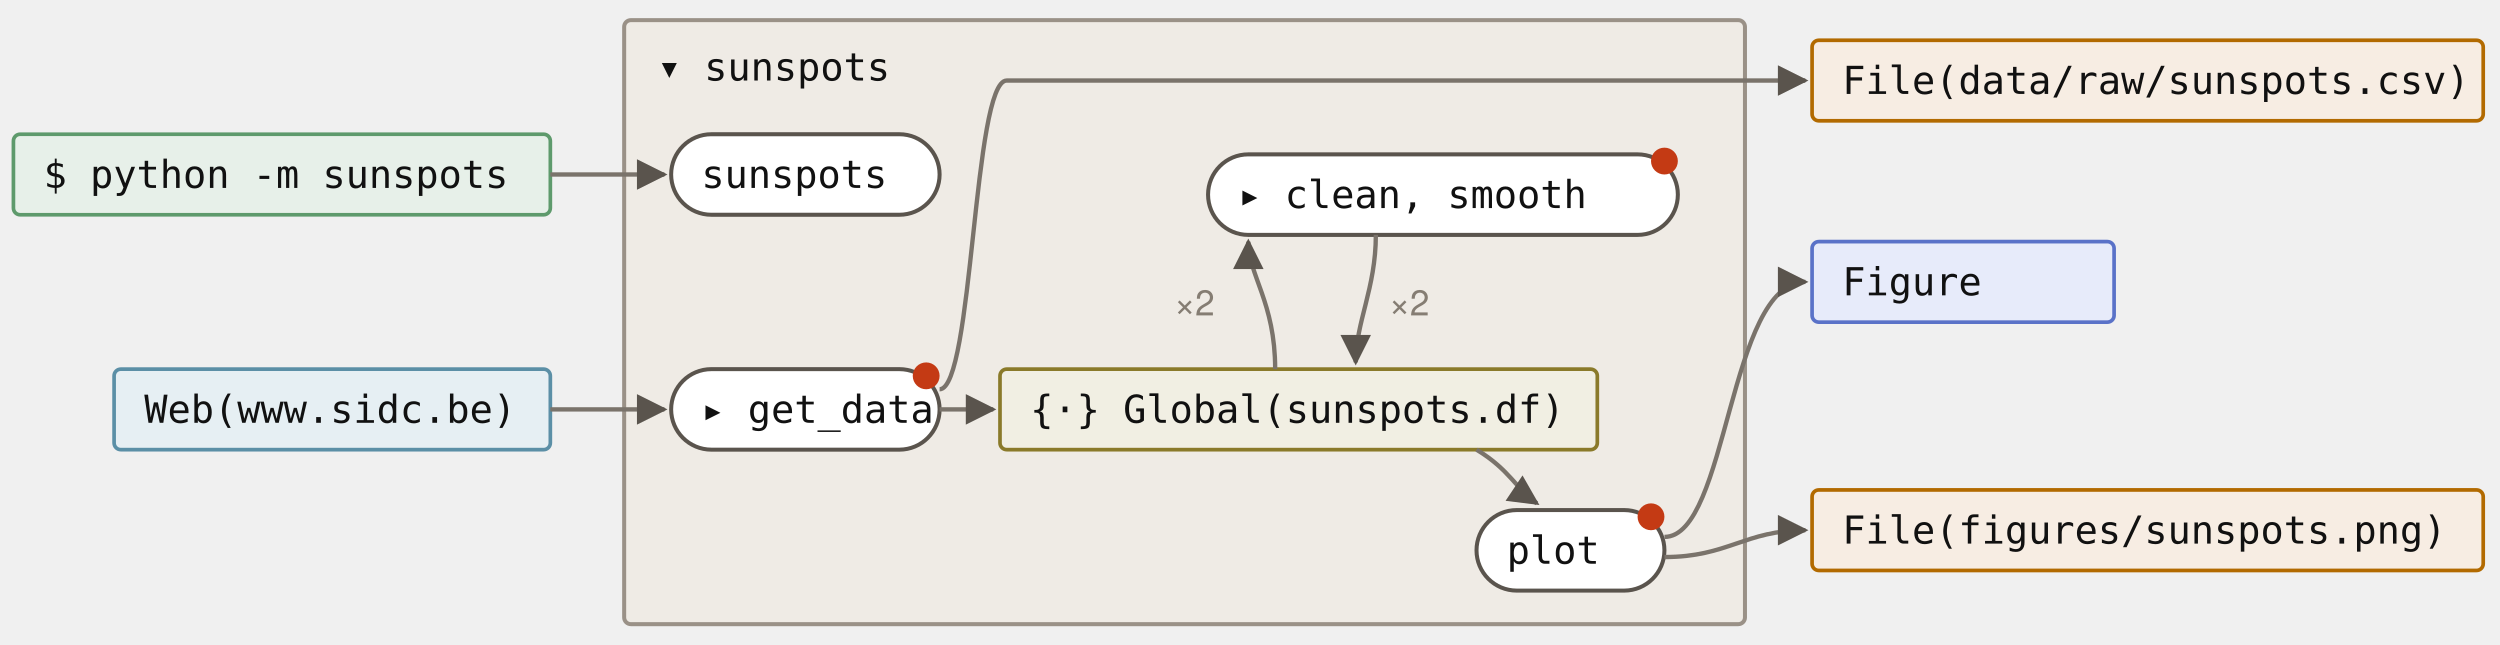
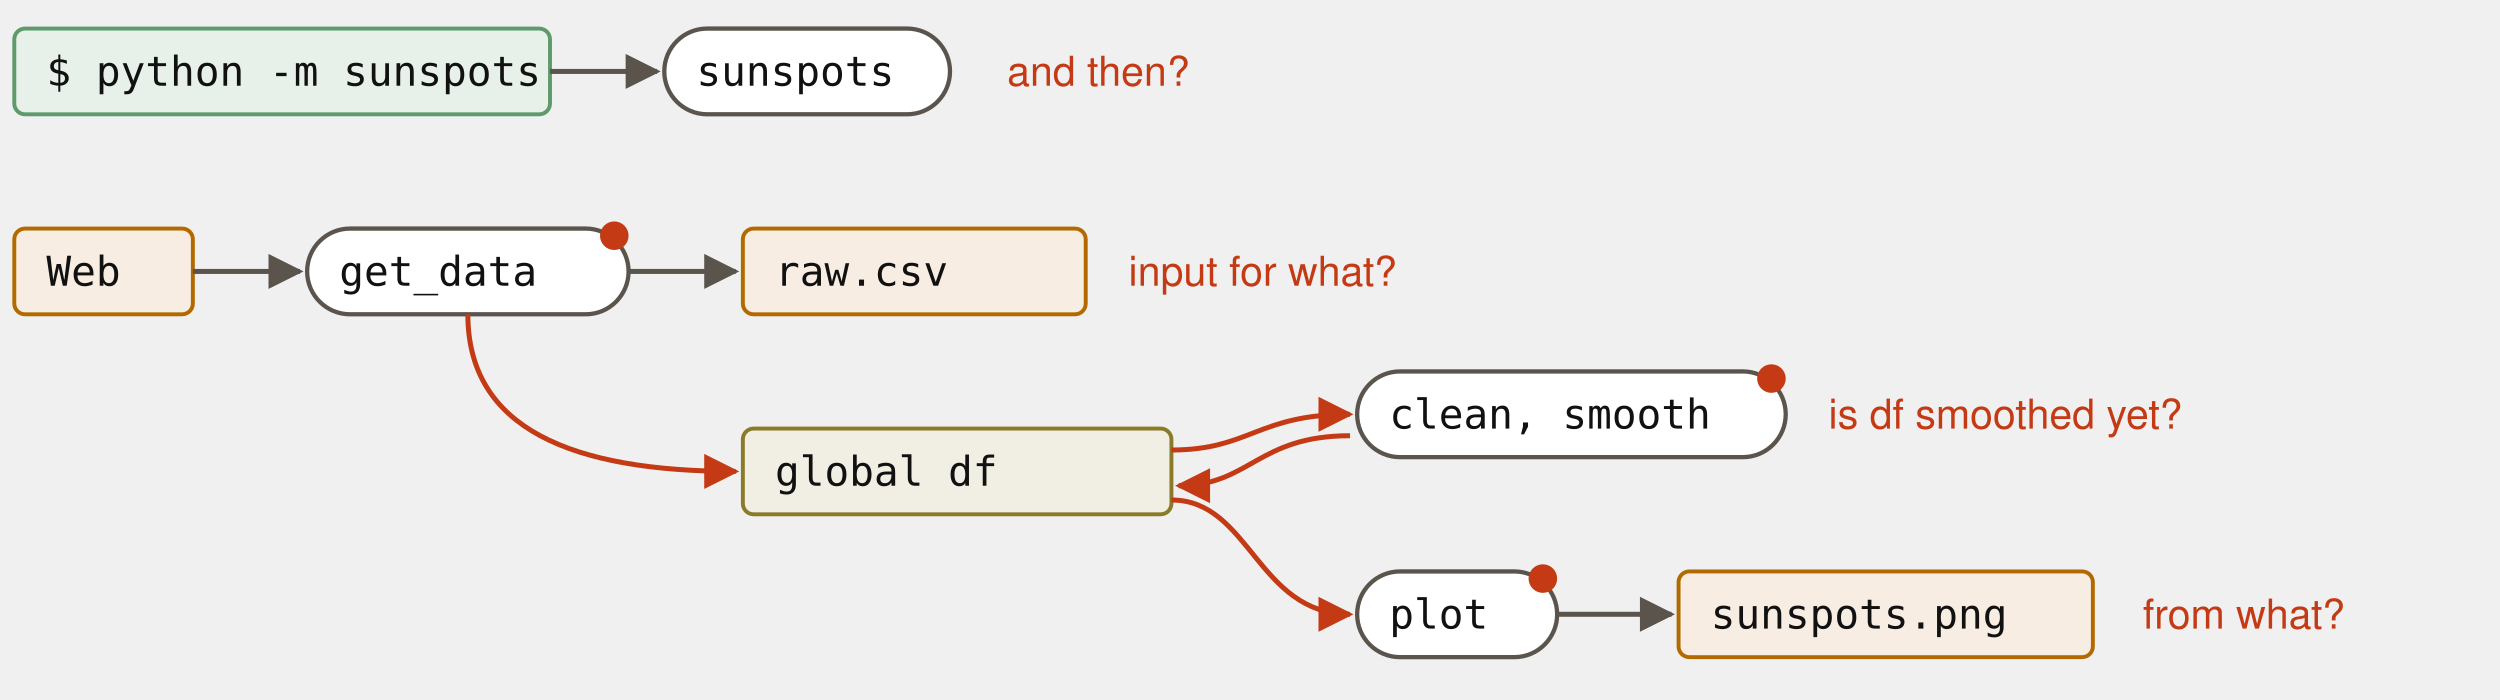
- <svg xmlns="http://www.w3.org/2000/svg" viewBox="0 0 745 192" width="745" height="192">
+ <svg xmlns="http://www.w3.org/2000/svg" viewBox="0 0 700 196" width="700" height="196">
  <defs>
    <marker id="ah" viewBox="0 0 10 10" refX="9" refY="5" markerWidth="7" markerHeight="7" orient="auto-start-reverse">
      <path d="M0 0 L10 5 L0 10 z" fill="#5A544D" />
    </marker>
-     <marker id="ahg" viewBox="0 0 10 10" refX="9" refY="5" markerWidth="7" markerHeight="7" orient="auto-start-reverse">
-       <path d="M0 0 L10 5 L0 10 z" fill="#2B8A7E" />
+     <marker id="ahb" viewBox="0 0 10 10" refX="9" refY="5" markerWidth="7" markerHeight="7" orient="auto-start-reverse">
+       <path d="M0 0 L10 5 L0 10 z" fill="#C43A14" />
    </marker>
  </defs>
  <style>
.pill{fill:#FFFFFF;stroke:#5A544D;stroke-width:1.2}
- .pill.dl{stroke:#2B8A7E;stroke-width:1.8}
- .pill.save{stroke:#1D5A73;stroke-width:1.8}
.place{fill:#F7EDE3;stroke:#B26A00;stroke-width:1.1}
- .val{fill:#FFFFFF;stroke:#D6CFC6;stroke-width:1;stroke-dasharray:3 2}
- .bar{stroke-width:4}
+ .val{fill:#E8EEF1;stroke:#1D5A73;stroke-width:1.1}
.globe{fill:#F1EFE3;stroke:#8A7A2A;stroke-width:1.1}
.proc{fill:#E7F0E9;stroke:#5E9A6C;stroke-width:1.1}
- .web{fill:#E6EFF3;stroke:#5B8FA6;stroke-width:1.1}
- .screen{fill:#E7EBFA;stroke:#5A72C8;stroke-width:1.1}
- .frame{fill:#EFEBE5;stroke:#9A9187;stroke-width:1.2}
- .ghost{fill:none;stroke:#5A544D;stroke-width:1.1;stroke-dasharray:4 3}
text{fill:#111111;font-family:'JetBrains Mono',Menlo,monospace;font-size:11.5px}
text.s{fill:#857D73;font-family:Helvetica,sans-serif;font-size:10.5px}
- .ln{stroke:#7A736B;stroke-width:1.3;fill:none;marker-end:url(#ah)}
- .ln.g{stroke:#2B8A7E;marker-end:url(#ahg)}
- .ln.dot{stroke:#2B8A7E;stroke-dasharray:1.5 3;marker-end:url(#ahg)}
+ text.bad{fill:#C43A14;font-family:Helvetica,sans-serif;font-size:11.5px}
+ text.ok{fill:#2F7D4F;font-family:Helvetica,sans-serif;font-size:11.5px}
+ .ln{stroke:#5A544D;stroke-width:1.4;fill:none;marker-end:url(#ah)}
+ .ln.badl{stroke:#C43A14;marker-end:url(#ahb)}
.dotq{fill:#C43A14}
</style>
-   <rect class="frame" x="186" y="6" width="334" height="180" rx="2" />
-   <text x="196" y="24">▾ sunspots</text>
-   <rect class="proc" x="4" y="40" width="160" height="24" rx="2" />
-   <text x="13" y="56.0">$ python -m sunspots</text>
-   <rect class="web" x="34" y="110" width="130" height="24" rx="2" />
-   <text x="43" y="126.0">Web(www.sidc.be)</text>
-   <rect class="pill" x="200" y="40" width="80" height="24" rx="12" />
-   <text x="209" y="56.0">sunspots</text>
-   <rect class="pill" x="200" y="110" width="80" height="24" rx="12" />
-   <text x="209" y="126.0">▸ get_data</text>
-   <circle class="dotq" cx="276" cy="112" r="4" />
-   <rect class="globe" x="298" y="110" width="178" height="24" rx="2" />
-   <text x="307" y="126.0">{·} Global(sunspots.df)</text>
-   <rect class="pill" x="360" y="46" width="140" height="24" rx="12" />
-   <text x="369" y="62.0">▸ clean, smooth</text>
-   <circle class="dotq" cx="496" cy="48" r="4" />
-   <rect class="pill" x="440" y="152" width="56" height="24" rx="12" />
-   <text x="449" y="168.0">plot</text>
-   <circle class="dotq" cx="492" cy="154" r="4" />
-   <rect class="place" x="540" y="12" width="200" height="24" rx="2" />
-   <text x="549" y="28.0">File(data/raw/sunspots.csv)</text>
-   <rect class="screen" x="540" y="72" width="90" height="24" rx="2" />
-   <text x="549" y="88.0">Figure</text>
-   <rect class="place" x="540" y="146" width="200" height="24" rx="2" />
-   <text x="549" y="162.0">File(figures/sunspots.png)</text>
-   <path class="ln" d="M164 52 H198" />
-   <path class="ln" d="M164 122 H198" />
-   <path class="ln" d="M280 122 H296" />
-   <path class="ln" d="M280 116 C290 116 290 24 300 24 H538" />
-   <path class="ln" d="M380 110 C380 90 372 82 372 72" />
-   <path class="ln" d="M410 70 C410 86 404 96 404 108" />
-   <text class="s" x="350" y="94">×2</text>
-   <text class="s" x="414" y="94">×2</text>
-   <path class="ln" d="M440 134 C450 140 452 146 458 150" />
-   <path class="ln" d="M496 160 C515 160 515 84 538 84" />
-   <path class="ln" d="M496 166 C515 166 520 158 538 158" />
+   <rect class="proc" x="4" y="8" width="150" height="24" rx="3" />
+   <text x="13" y="24">$ python -m sunspots</text>
+   <rect class="pill" x="186" y="8" width="80" height="24" rx="12" />
+   <text x="195" y="24">sunspots</text>
+   <path class="ln" d="M154 20 H184" />
+   <text class="bad" x="282" y="24">and then?</text>
+   <rect class="place" x="4" y="64" width="50" height="24" rx="3" />
+   <text x="13" y="80">Web</text>
+   <rect class="pill" x="86" y="64" width="90" height="24" rx="12" />
+   <text x="95" y="80">get_data</text>
+   <circle class="dotq" cx="172" cy="66" r="4" />
+   <rect class="place" x="208" y="64" width="96" height="24" rx="3" />
+   <text x="217" y="80">raw.csv</text>
+   <path class="ln" d="M54 76 H84" />
+   <path class="ln" d="M176 76 H206" />
+   <text class="bad" x="316" y="80">input for what?</text>
+   <rect class="globe" x="208" y="120" width="120" height="24" rx="3" />
+   <text x="217" y="136">global df</text>
+   <path class="ln badl" d="M131 88 C131 120 160 132 206 132" />
+   <rect class="pill" x="380" y="104" width="120" height="24" rx="12" />
+   <text x="389" y="120">clean, smooth</text>
+   <circle class="dotq" cx="496" cy="106" r="4" />
+   <path class="ln badl" d="M328 126 C350 126 352 116 378 116" />
+   <path class="ln badl" d="M378 122 C352 122 350 136 330 136" />
+   <text class="bad" x="512" y="120">is df smoothed yet?</text>
+   <rect class="pill" x="380" y="160" width="56" height="24" rx="12" />
+   <text x="389" y="176">plot</text>
+   <circle class="dotq" cx="432" cy="162" r="4" />
+   <path class="ln badl" d="M328 140 C350 140 352 172 378 172" />
+   <rect class="place" x="470" y="160" width="116" height="24" rx="3" />
+   <text x="479" y="176">sunspots.png</text>
+   <path class="ln" d="M436 172 H468" />
+   <text class="bad" x="600" y="176">from what?</text>
</svg>
